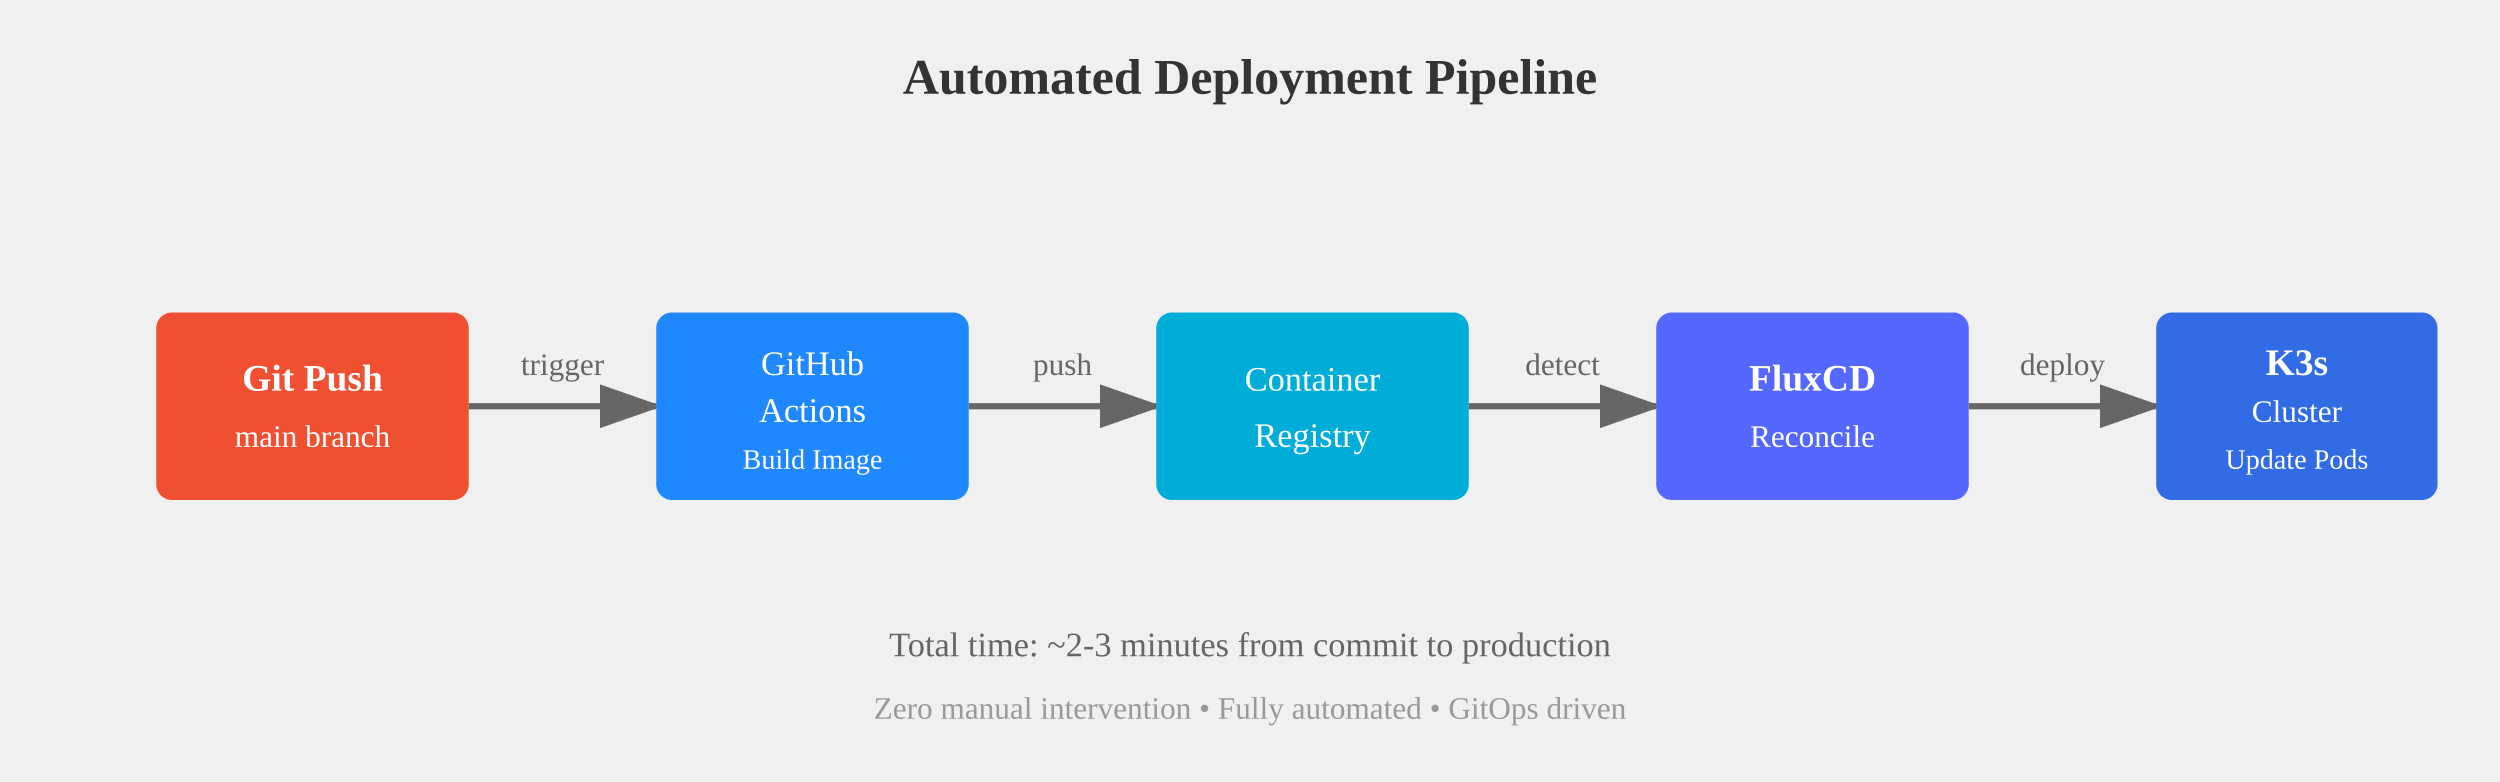
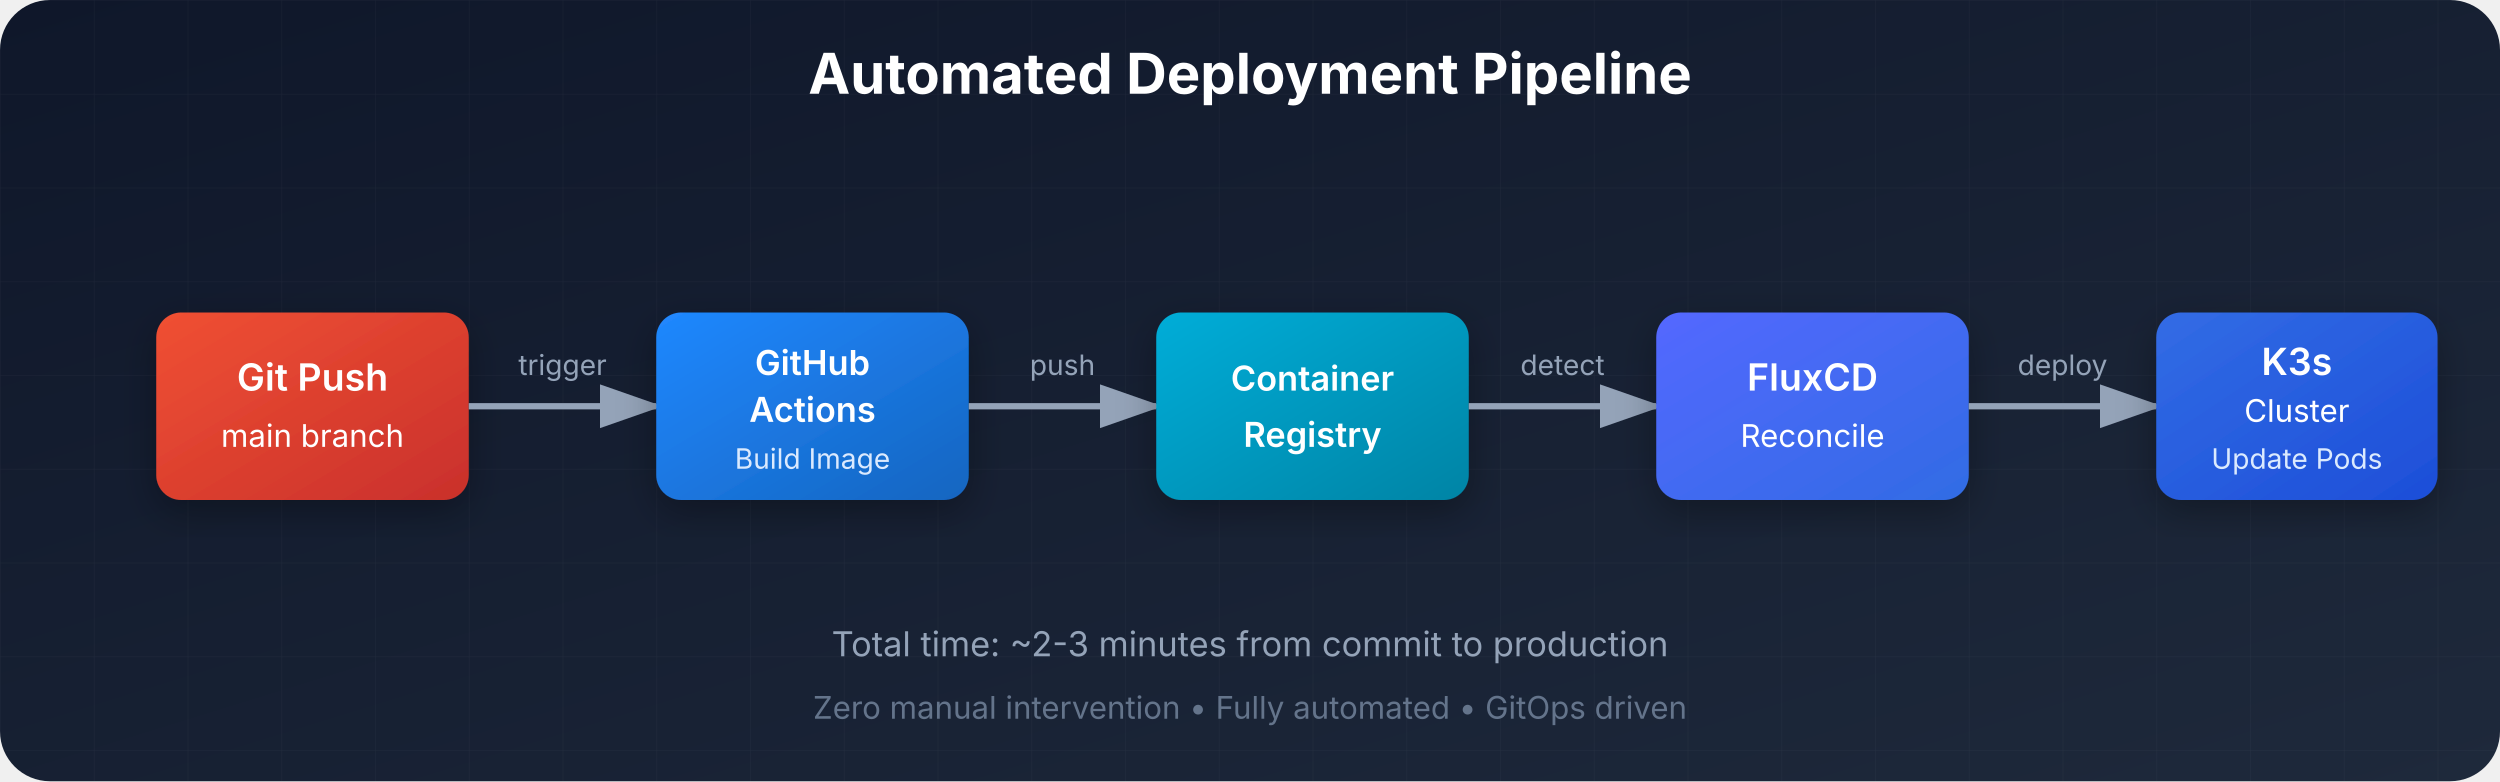
- <svg xmlns="http://www.w3.org/2000/svg" viewBox="0 0 800 250">
-   <text x="400" y="30" text-anchor="middle" fill="#333" font-size="16" font-weight="bold">Automated Deployment Pipeline</text>
-   <rect x="50" y="100" width="100" height="60" fill="#F05032" rx="5" />
-   <text x="100" y="125" text-anchor="middle" fill="white" font-size="12" font-weight="bold">Git Push</text>
-   <text x="100" y="143" text-anchor="middle" fill="white" font-size="10">main branch</text>
-   <path d="M 150 130 L 210 130" stroke="#666" stroke-width="2" marker-end="url(#deployarrow)" />
-   <text x="180" y="120" text-anchor="middle" fill="#666" font-size="10">trigger</text>
-   <rect x="210" y="100" width="100" height="60" fill="#2088FF" rx="5" />
-   <text x="260" y="120" text-anchor="middle" fill="white" font-size="11">GitHub</text>
-   <text x="260" y="135" text-anchor="middle" fill="white" font-size="11">Actions</text>
-   <text x="260" y="150" text-anchor="middle" fill="white" font-size="9">Build Image</text>
-   <path d="M 310 130 L 370 130" stroke="#666" stroke-width="2" marker-end="url(#deployarrow)" />
-   <text x="340" y="120" text-anchor="middle" fill="#666" font-size="10">push</text>
-   <rect x="370" y="100" width="100" height="60" fill="#00ADD8" rx="5" />
-   <text x="420" y="125" text-anchor="middle" fill="white" font-size="11">Container</text>
-   <text x="420" y="143" text-anchor="middle" fill="white" font-size="11">Registry</text>
-   <path d="M 470 130 L 530 130" stroke="#666" stroke-width="2" marker-end="url(#deployarrow)" />
-   <text x="500" y="120" text-anchor="middle" fill="#666" font-size="10">detect</text>
-   <rect x="530" y="100" width="100" height="60" fill="#5468FF" rx="5" />
-   <text x="580" y="125" text-anchor="middle" fill="white" font-size="12" font-weight="bold">FluxCD</text>
-   <text x="580" y="143" text-anchor="middle" fill="white" font-size="10">Reconcile</text>
-   <path d="M 630 130 L 690 130" stroke="#666" stroke-width="2" marker-end="url(#deployarrow)" />
-   <text x="660" y="120" text-anchor="middle" fill="#666" font-size="10">deploy</text>
-   <rect x="690" y="100" width="90" height="60" fill="#326CE5" rx="5" />
-   <text x="735" y="120" text-anchor="middle" fill="white" font-size="12" font-weight="bold">K3s</text>
-   <text x="735" y="135" text-anchor="middle" fill="white" font-size="10">Cluster</text>
-   <text x="735" y="150" text-anchor="middle" fill="white" font-size="9">Update Pods</text>
-   <text x="400" y="210" text-anchor="middle" fill="#666" font-size="11">Total time: ~2-3 minutes from commit to production</text>
-   <text x="400" y="230" text-anchor="middle" fill="#999" font-size="10">Zero manual intervention • Fully automated • GitOps driven</text>
+ <svg xmlns="http://www.w3.org/2000/svg" viewBox="0 0 800 250" style="font-family: system-ui, -apple-system, sans-serif;">
  <defs>
+     <linearGradient id="gitGrad" x1="0%" y1="0%" x2="100%" y2="100%">
+       <stop offset="0%" style="stop-color:#f05032" />
+       <stop offset="100%" style="stop-color:#c9302c" />
+     </linearGradient>
+     <linearGradient id="actionsGrad" x1="0%" y1="0%" x2="100%" y2="100%">
+       <stop offset="0%" style="stop-color:#2088FF" />
+       <stop offset="100%" style="stop-color:#1565c0" />
+     </linearGradient>
+     <linearGradient id="registryGrad" x1="0%" y1="0%" x2="100%" y2="100%">
+       <stop offset="0%" style="stop-color:#00ADD8" />
+       <stop offset="100%" style="stop-color:#0084a5" />
+     </linearGradient>
+     <linearGradient id="fluxGrad" x1="0%" y1="0%" x2="100%" y2="100%">
+       <stop offset="0%" style="stop-color:#5468ff" />
+       <stop offset="100%" style="stop-color:#316ce4" />
+     </linearGradient>
+     <linearGradient id="k8sGrad" x1="0%" y1="0%" x2="100%" y2="100%">
+       <stop offset="0%" style="stop-color:#326ce5" />
+       <stop offset="100%" style="stop-color:#1d4ed8" />
+     </linearGradient>
+     <linearGradient id="bgGrad" x1="0%" y1="0%" x2="100%" y2="100%">
+       <stop offset="0%" style="stop-color:#0f172a" />
+       <stop offset="100%" style="stop-color:#1e293b" />
+     </linearGradient>
+     <filter id="shadow" x="-20%" y="-20%" width="140%" height="140%">
+       <feDropShadow dx="0" dy="4" stdDeviation="6" flood-color="#000" flood-opacity="0.3" />
+     </filter>
    <marker id="deployarrow" markerWidth="10" markerHeight="7" refX="9" refY="3.5" orient="auto">
-       <polygon points="0 0, 10 3.5, 0 7" fill="#666" />
+       <polygon points="0 0, 10 3.5, 0 7" fill="#94a3b8" />
    </marker>
  </defs>
+   <rect width="800" height="250" rx="16" fill="url(#bgGrad)" />
+   <pattern id="grid" width="30" height="30" patternUnits="userSpaceOnUse">
+     <path d="M 30 0 L 0 0 0 30" fill="none" stroke="#ffffff" stroke-width="0.3" opacity="0.05" />
+   </pattern>
+   <rect width="800" height="250" fill="url(#grid)" />
+   <text x="400" y="30" text-anchor="middle" fill="#ffffff" font-size="18" font-weight="700">Automated Deployment Pipeline</text>
+   <g filter="url(#shadow)">
+     <rect x="50" y="100" width="100" height="60" rx="8" fill="url(#gitGrad)" />
+     <text x="100" y="125" text-anchor="middle" fill="white" font-size="12" font-weight="600">Git Push</text>
+     <text x="100" y="143" text-anchor="middle" fill="white" font-size="10">main branch</text>
+   </g>
+   <path d="M 150 130 L 210 130" stroke="#94a3b8" stroke-width="2" marker-end="url(#deployarrow)" />
+   <text x="180" y="120" text-anchor="middle" fill="#94a3b8" font-size="9">trigger</text>
+   <g filter="url(#shadow)">
+     <rect x="210" y="100" width="100" height="60" rx="8" fill="url(#actionsGrad)" />
+     <text x="260" y="120" text-anchor="middle" fill="white" font-size="11" font-weight="600">GitHub</text>
+     <text x="260" y="135" text-anchor="middle" fill="white" font-size="11" font-weight="600">Actions</text>
+     <text x="260" y="150" text-anchor="middle" fill="#dbeafe" font-size="9">Build Image</text>
+   </g>
+   <path d="M 310 130 L 370 130" stroke="#94a3b8" stroke-width="2" marker-end="url(#deployarrow)" />
+   <text x="340" y="120" text-anchor="middle" fill="#94a3b8" font-size="9">push</text>
+   <g filter="url(#shadow)">
+     <rect x="370" y="100" width="100" height="60" rx="8" fill="url(#registryGrad)" />
+     <text x="420" y="125" text-anchor="middle" fill="white" font-size="11" font-weight="600">Container</text>
+     <text x="420" y="143" text-anchor="middle" fill="white" font-size="11" font-weight="600">Registry</text>
+   </g>
+   <path d="M 470 130 L 530 130" stroke="#94a3b8" stroke-width="2" marker-end="url(#deployarrow)" />
+   <text x="500" y="120" text-anchor="middle" fill="#94a3b8" font-size="9">detect</text>
+   <g filter="url(#shadow)">
+     <rect x="530" y="100" width="100" height="60" rx="8" fill="url(#fluxGrad)" />
+     <text x="580" y="125" text-anchor="middle" fill="white" font-size="12" font-weight="600">FluxCD</text>
+     <text x="580" y="143" text-anchor="middle" fill="white" font-size="10">Reconcile</text>
+   </g>
+   <path d="M 630 130 L 690 130" stroke="#94a3b8" stroke-width="2" marker-end="url(#deployarrow)" />
+   <text x="660" y="120" text-anchor="middle" fill="#94a3b8" font-size="9">deploy</text>
+   <g filter="url(#shadow)">
+     <rect x="690" y="100" width="90" height="60" rx="8" fill="url(#k8sGrad)" />
+     <text x="735" y="120" text-anchor="middle" fill="white" font-size="12" font-weight="600">K3s</text>
+     <text x="735" y="135" text-anchor="middle" fill="white" font-size="10">Cluster</text>
+     <text x="735" y="150" text-anchor="middle" fill="#dbeafe" font-size="9">Update Pods</text>
+   </g>
+   <text x="400" y="210" text-anchor="middle" fill="#94a3b8" font-size="11">Total time: ~2-3 minutes from commit to production</text>
+   <text x="400" y="230" text-anchor="middle" fill="#64748b" font-size="10">Zero manual intervention • Fully automated • GitOps driven</text>
</svg>
